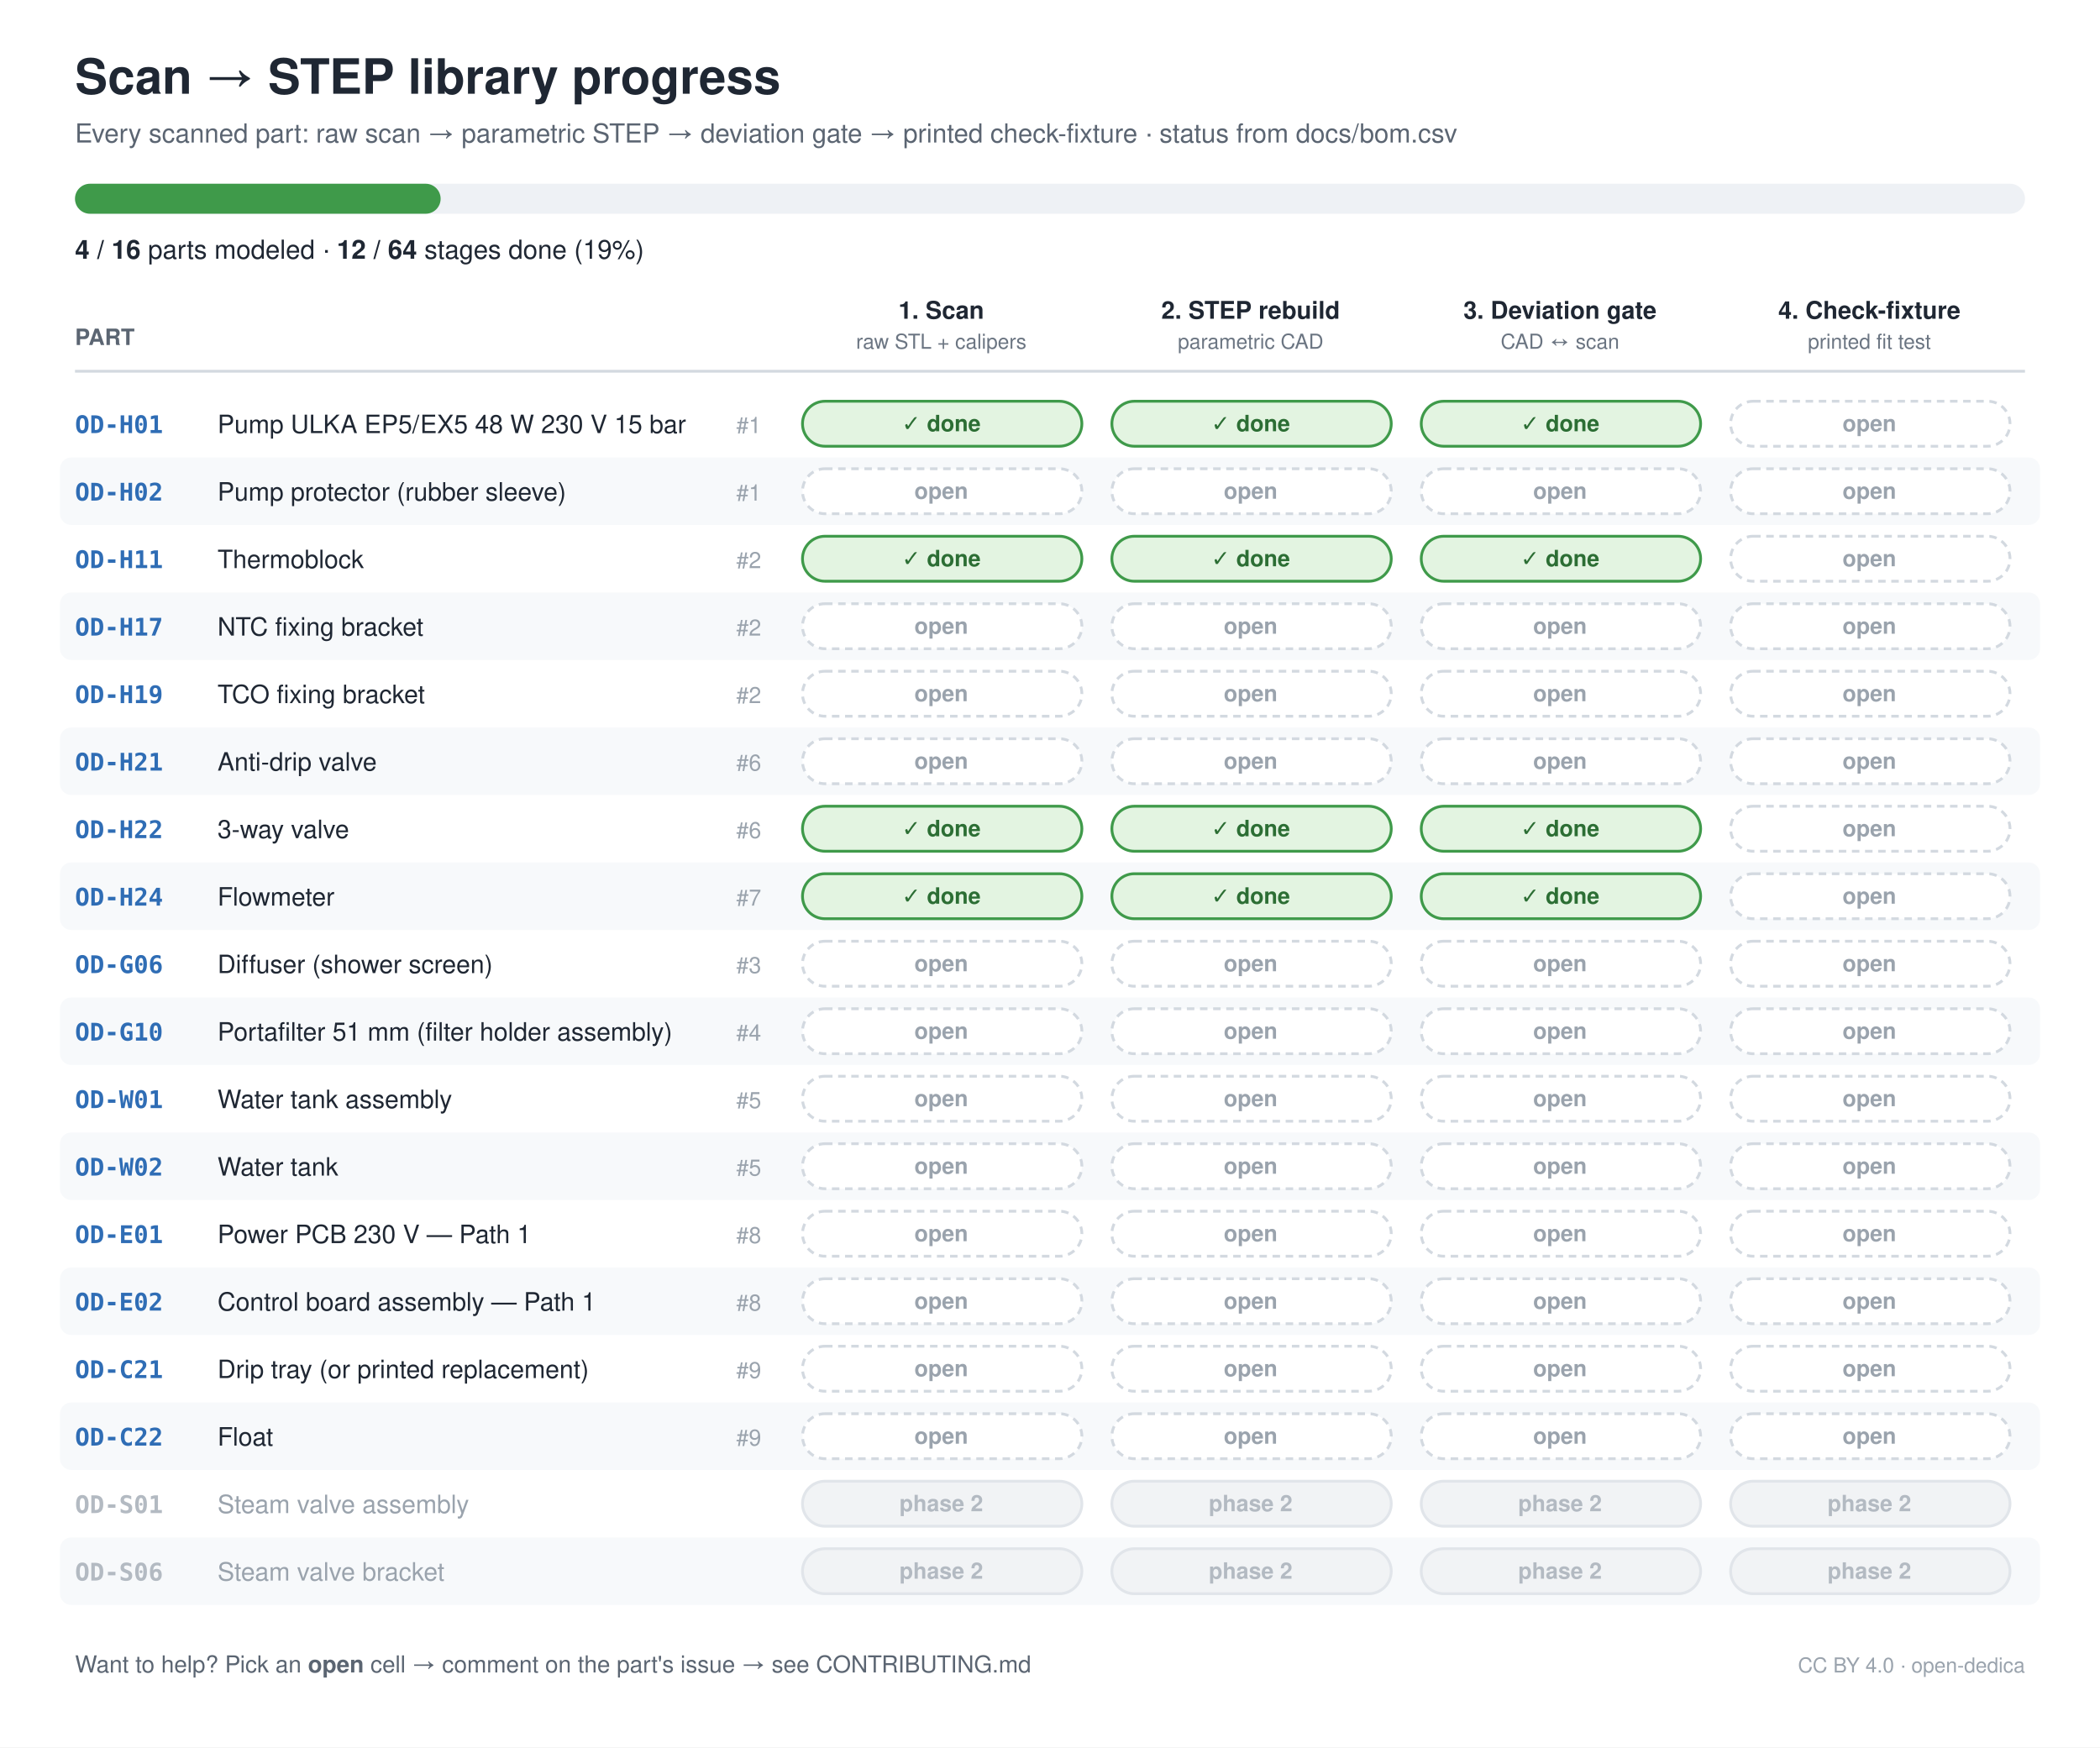
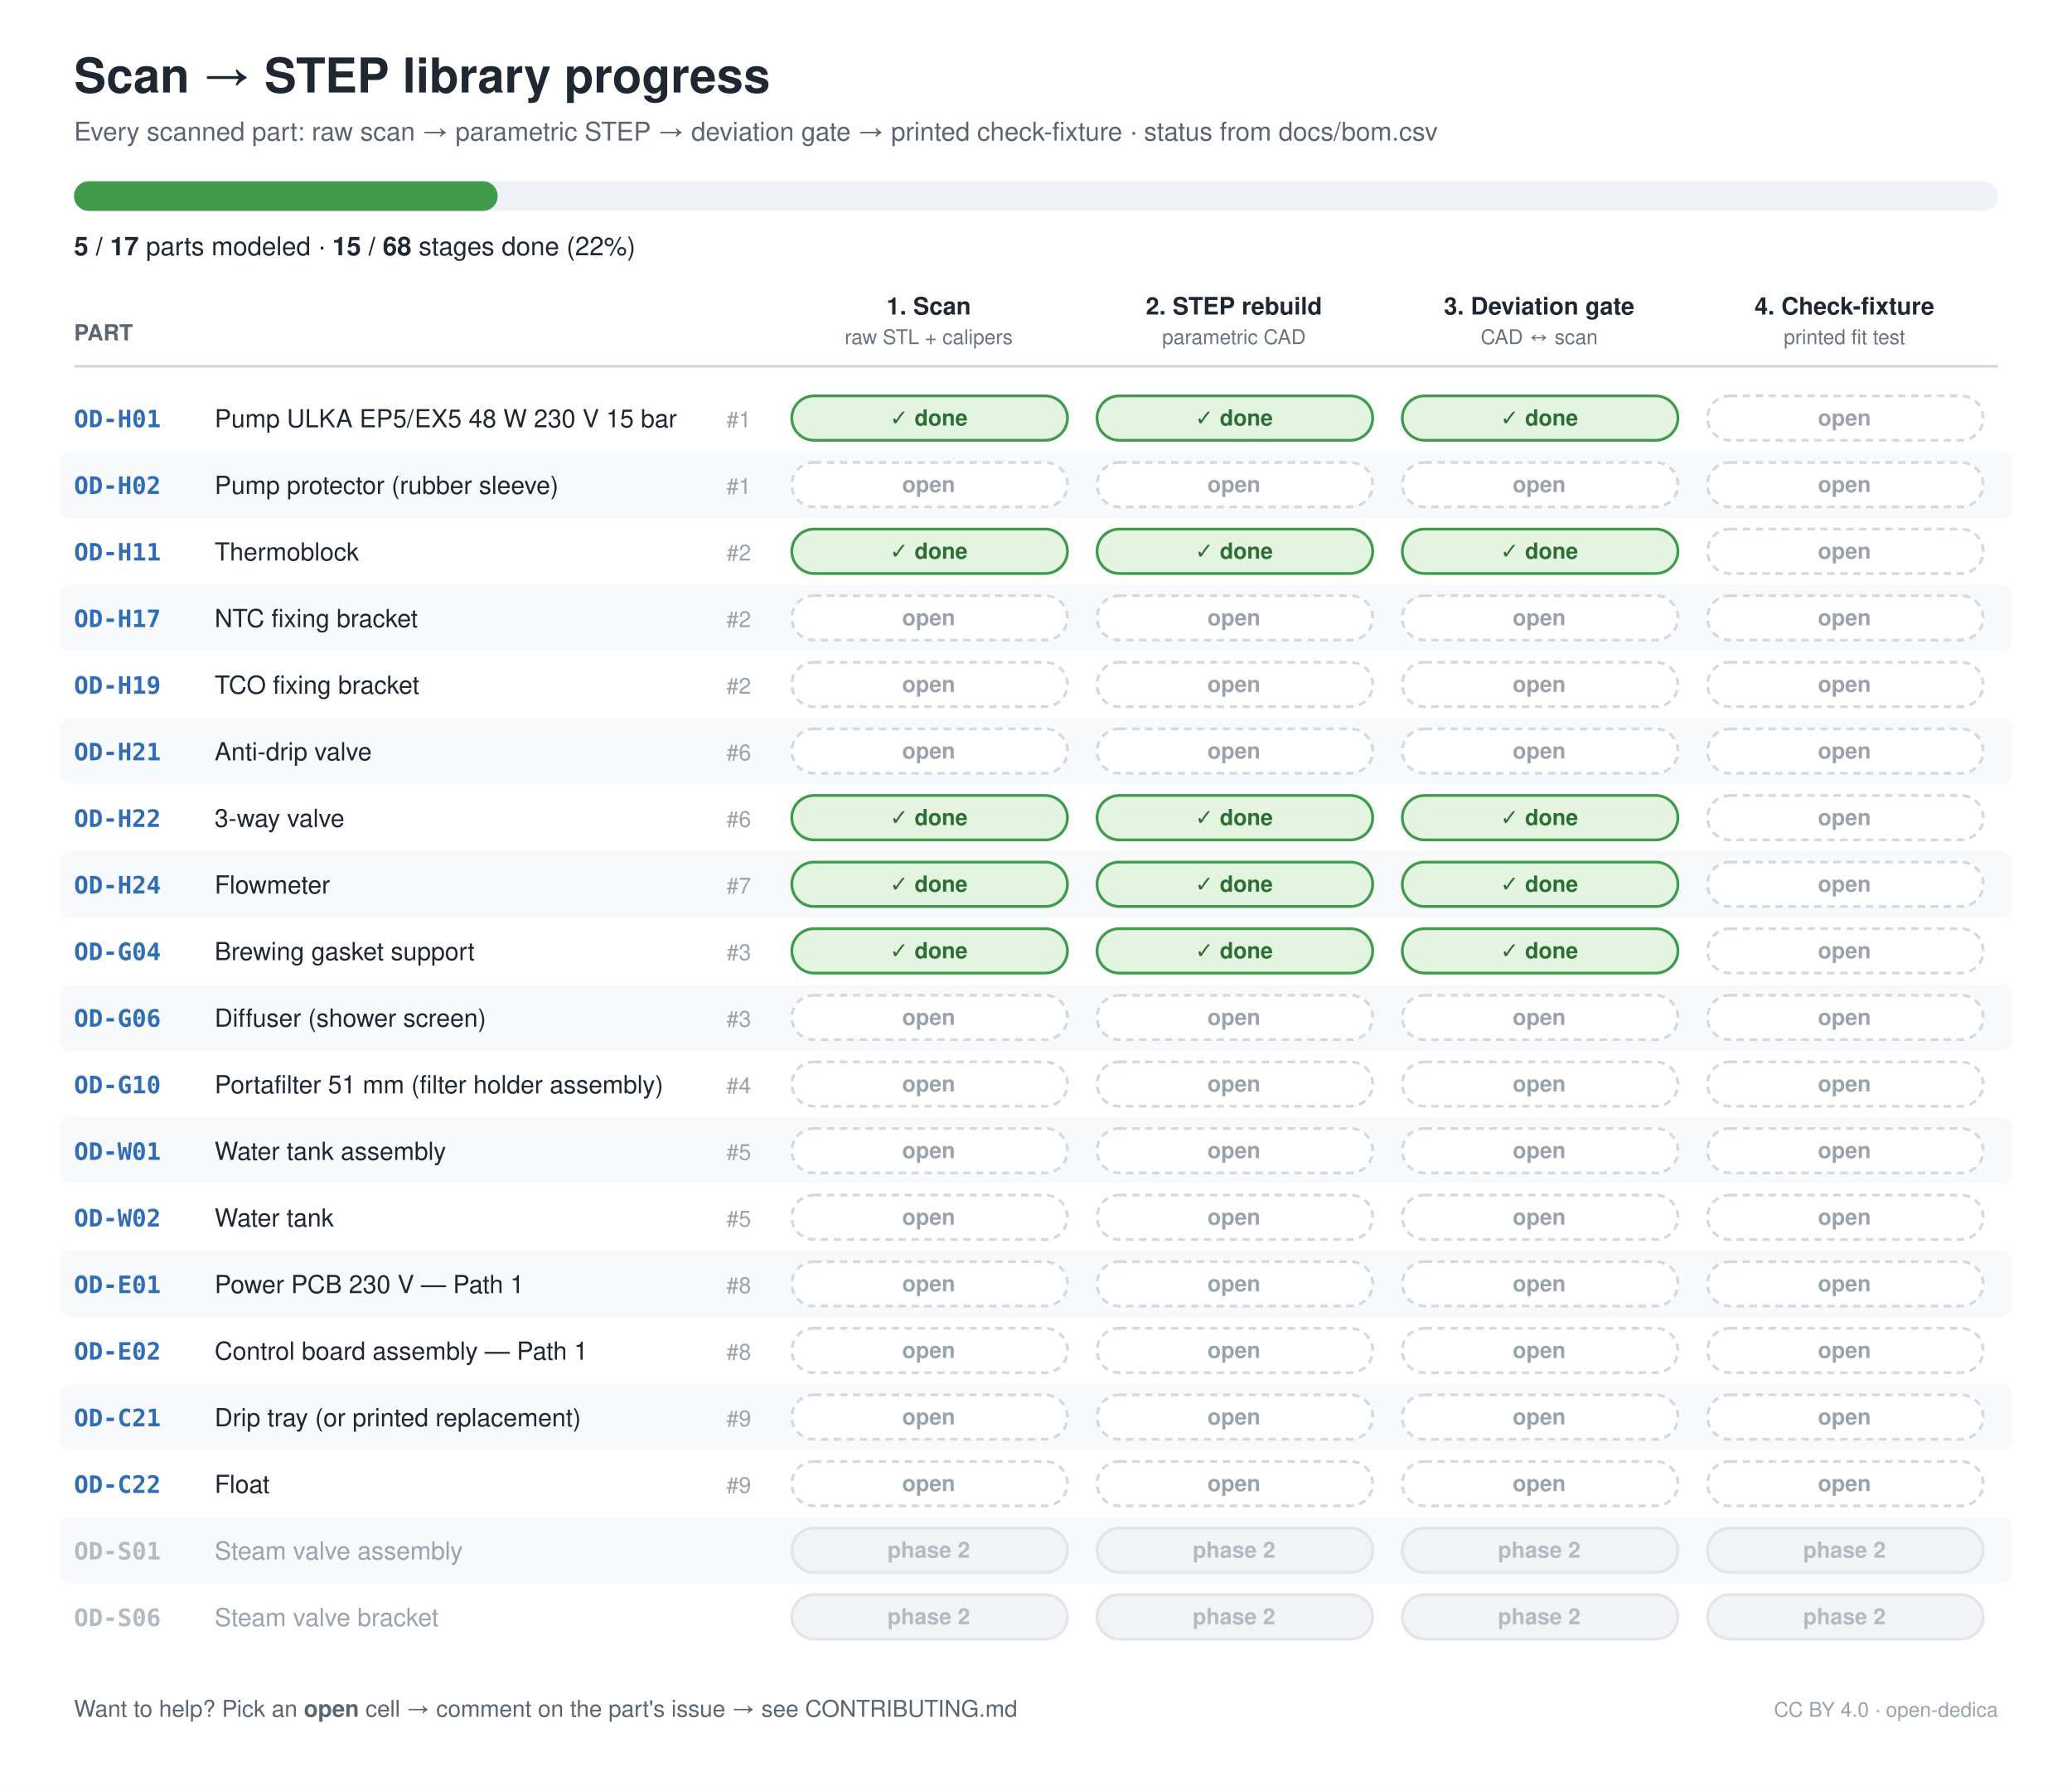
- <svg xmlns="http://www.w3.org/2000/svg" viewBox="0 0 1120 932" width="1120" height="932" font-family="Helvetica, Arial, sans-serif">
-   <rect width="1120" height="932" fill="#ffffff" />
+ <svg xmlns="http://www.w3.org/2000/svg" viewBox="0 0 1120 968" width="1120" height="968" font-family="Helvetica, Arial, sans-serif">
+   <rect width="1120" height="968" fill="#ffffff" />
  <text x="40" y="50" font-size="26" font-weight="700" fill="#1f2733">Scan → STEP library progress</text>
  <text x="40" y="76" font-size="14" fill="#5b6572">Every scanned part: raw scan → parametric STEP → deviation gate → printed check-fixture · status from docs/bom.csv</text>
  <rect x="40" y="98" width="1040" height="16" rx="8" fill="#eef1f5" />
-   <rect x="40" y="98" width="195" height="16" rx="8" fill="#3f9a4a" />
+   <rect x="40" y="98" width="229" height="16" rx="8" fill="#3f9a4a" />
  <text x="40" y="138" font-size="14" fill="#1f2733">
-     <tspan font-weight="700">4 / 16</tspan> parts modeled · <tspan font-weight="700">12 / 64</tspan> stages done (19%)</text>
+     <tspan font-weight="700">5 / 17</tspan> parts modeled · <tspan font-weight="700">15 / 68</tspan> stages done (22%)</text>
  <text x="40" y="184" font-size="12" font-weight="700" fill="#5b6572">PART</text>
  <text x="502" y="170" font-size="13" font-weight="700" fill="#1f2733" text-anchor="middle">1. Scan</text>
  <text x="502" y="186" font-size="11" fill="#6b7582" text-anchor="middle">raw STL + calipers</text>
  <text x="667" y="170" font-size="13" font-weight="700" fill="#1f2733" text-anchor="middle">2. STEP rebuild</text>
  <text x="667" y="186" font-size="11" fill="#6b7582" text-anchor="middle">parametric CAD</text>
  <text x="832" y="170" font-size="13" font-weight="700" fill="#1f2733" text-anchor="middle">3. Deviation gate</text>
  <text x="832" y="186" font-size="11" fill="#6b7582" text-anchor="middle">CAD ↔ scan</text>
  <text x="997" y="170" font-size="13" font-weight="700" fill="#1f2733" text-anchor="middle">4. Check-fixture</text>
  <text x="997" y="186" font-size="11" fill="#6b7582" text-anchor="middle">printed fit test</text>
  <path d="M40 198H1080" stroke="#d3d9e0" stroke-width="1.5" />
  <text x="40" y="231" font-size="13" font-weight="700" fill="#2f6db5" font-family="Menlo,Consolas,monospace">OD-H01</text>
  <text x="116" y="231" font-size="13.5" fill="#1f2733">Pump ULKA EP5/EX5 48 W 230 V 15 bar</text>
  <text x="406" y="231" font-size="12" fill="#9aa3ad" text-anchor="end">#1</text>
  <rect x="428" y="214" width="149" height="24" rx="12" fill="#e3f4e1" stroke="#3f9a4a" stroke-width="1.5" />
  <text x="502" y="230" font-size="12" font-weight="700" fill="#2c6e34" text-anchor="middle">✓ done</text>
  <rect x="593" y="214" width="149" height="24" rx="12" fill="#e3f4e1" stroke="#3f9a4a" stroke-width="1.5" />
  <text x="667" y="230" font-size="12" font-weight="700" fill="#2c6e34" text-anchor="middle">✓ done</text>
  <rect x="758" y="214" width="149" height="24" rx="12" fill="#e3f4e1" stroke="#3f9a4a" stroke-width="1.5" />
  <text x="832" y="230" font-size="12" font-weight="700" fill="#2c6e34" text-anchor="middle">✓ done</text>
  <rect x="923" y="214" width="149" height="24" rx="12" fill="#ffffff" stroke="#d3d9e0" stroke-width="1.5" stroke-dasharray="4 3" />
  <text x="997" y="230" font-size="12" font-weight="700" fill="#9aa3ad" text-anchor="middle">open</text>
  <rect x="32" y="244" width="1056" height="36" rx="6" fill="#f7f9fb" />
  <text x="40" y="267" font-size="13" font-weight="700" fill="#2f6db5" font-family="Menlo,Consolas,monospace">OD-H02</text>
  <text x="116" y="267" font-size="13.5" fill="#1f2733">Pump protector (rubber sleeve)</text>
  <text x="406" y="267" font-size="12" fill="#9aa3ad" text-anchor="end">#1</text>
  <rect x="428" y="250" width="149" height="24" rx="12" fill="#ffffff" stroke="#d3d9e0" stroke-width="1.5" stroke-dasharray="4 3" />
  <text x="502" y="266" font-size="12" font-weight="700" fill="#9aa3ad" text-anchor="middle">open</text>
  <rect x="593" y="250" width="149" height="24" rx="12" fill="#ffffff" stroke="#d3d9e0" stroke-width="1.5" stroke-dasharray="4 3" />
  <text x="667" y="266" font-size="12" font-weight="700" fill="#9aa3ad" text-anchor="middle">open</text>
  <rect x="758" y="250" width="149" height="24" rx="12" fill="#ffffff" stroke="#d3d9e0" stroke-width="1.5" stroke-dasharray="4 3" />
  <text x="832" y="266" font-size="12" font-weight="700" fill="#9aa3ad" text-anchor="middle">open</text>
  <rect x="923" y="250" width="149" height="24" rx="12" fill="#ffffff" stroke="#d3d9e0" stroke-width="1.5" stroke-dasharray="4 3" />
  <text x="997" y="266" font-size="12" font-weight="700" fill="#9aa3ad" text-anchor="middle">open</text>
  <text x="40" y="303" font-size="13" font-weight="700" fill="#2f6db5" font-family="Menlo,Consolas,monospace">OD-H11</text>
  <text x="116" y="303" font-size="13.5" fill="#1f2733">Thermoblock</text>
  <text x="406" y="303" font-size="12" fill="#9aa3ad" text-anchor="end">#2</text>
  <rect x="428" y="286" width="149" height="24" rx="12" fill="#e3f4e1" stroke="#3f9a4a" stroke-width="1.5" />
  <text x="502" y="302" font-size="12" font-weight="700" fill="#2c6e34" text-anchor="middle">✓ done</text>
  <rect x="593" y="286" width="149" height="24" rx="12" fill="#e3f4e1" stroke="#3f9a4a" stroke-width="1.5" />
  <text x="667" y="302" font-size="12" font-weight="700" fill="#2c6e34" text-anchor="middle">✓ done</text>
  <rect x="758" y="286" width="149" height="24" rx="12" fill="#e3f4e1" stroke="#3f9a4a" stroke-width="1.5" />
  <text x="832" y="302" font-size="12" font-weight="700" fill="#2c6e34" text-anchor="middle">✓ done</text>
  <rect x="923" y="286" width="149" height="24" rx="12" fill="#ffffff" stroke="#d3d9e0" stroke-width="1.5" stroke-dasharray="4 3" />
  <text x="997" y="302" font-size="12" font-weight="700" fill="#9aa3ad" text-anchor="middle">open</text>
  <rect x="32" y="316" width="1056" height="36" rx="6" fill="#f7f9fb" />
  <text x="40" y="339" font-size="13" font-weight="700" fill="#2f6db5" font-family="Menlo,Consolas,monospace">OD-H17</text>
  <text x="116" y="339" font-size="13.5" fill="#1f2733">NTC fixing bracket</text>
  <text x="406" y="339" font-size="12" fill="#9aa3ad" text-anchor="end">#2</text>
  <rect x="428" y="322" width="149" height="24" rx="12" fill="#ffffff" stroke="#d3d9e0" stroke-width="1.5" stroke-dasharray="4 3" />
  <text x="502" y="338" font-size="12" font-weight="700" fill="#9aa3ad" text-anchor="middle">open</text>
  <rect x="593" y="322" width="149" height="24" rx="12" fill="#ffffff" stroke="#d3d9e0" stroke-width="1.5" stroke-dasharray="4 3" />
  <text x="667" y="338" font-size="12" font-weight="700" fill="#9aa3ad" text-anchor="middle">open</text>
  <rect x="758" y="322" width="149" height="24" rx="12" fill="#ffffff" stroke="#d3d9e0" stroke-width="1.5" stroke-dasharray="4 3" />
  <text x="832" y="338" font-size="12" font-weight="700" fill="#9aa3ad" text-anchor="middle">open</text>
  <rect x="923" y="322" width="149" height="24" rx="12" fill="#ffffff" stroke="#d3d9e0" stroke-width="1.5" stroke-dasharray="4 3" />
  <text x="997" y="338" font-size="12" font-weight="700" fill="#9aa3ad" text-anchor="middle">open</text>
  <text x="40" y="375" font-size="13" font-weight="700" fill="#2f6db5" font-family="Menlo,Consolas,monospace">OD-H19</text>
  <text x="116" y="375" font-size="13.5" fill="#1f2733">TCO fixing bracket</text>
  <text x="406" y="375" font-size="12" fill="#9aa3ad" text-anchor="end">#2</text>
  <rect x="428" y="358" width="149" height="24" rx="12" fill="#ffffff" stroke="#d3d9e0" stroke-width="1.5" stroke-dasharray="4 3" />
  <text x="502" y="374" font-size="12" font-weight="700" fill="#9aa3ad" text-anchor="middle">open</text>
  <rect x="593" y="358" width="149" height="24" rx="12" fill="#ffffff" stroke="#d3d9e0" stroke-width="1.5" stroke-dasharray="4 3" />
  <text x="667" y="374" font-size="12" font-weight="700" fill="#9aa3ad" text-anchor="middle">open</text>
  <rect x="758" y="358" width="149" height="24" rx="12" fill="#ffffff" stroke="#d3d9e0" stroke-width="1.5" stroke-dasharray="4 3" />
  <text x="832" y="374" font-size="12" font-weight="700" fill="#9aa3ad" text-anchor="middle">open</text>
  <rect x="923" y="358" width="149" height="24" rx="12" fill="#ffffff" stroke="#d3d9e0" stroke-width="1.5" stroke-dasharray="4 3" />
  <text x="997" y="374" font-size="12" font-weight="700" fill="#9aa3ad" text-anchor="middle">open</text>
  <rect x="32" y="388" width="1056" height="36" rx="6" fill="#f7f9fb" />
  <text x="40" y="411" font-size="13" font-weight="700" fill="#2f6db5" font-family="Menlo,Consolas,monospace">OD-H21</text>
  <text x="116" y="411" font-size="13.5" fill="#1f2733">Anti-drip valve</text>
  <text x="406" y="411" font-size="12" fill="#9aa3ad" text-anchor="end">#6</text>
  <rect x="428" y="394" width="149" height="24" rx="12" fill="#ffffff" stroke="#d3d9e0" stroke-width="1.5" stroke-dasharray="4 3" />
  <text x="502" y="410" font-size="12" font-weight="700" fill="#9aa3ad" text-anchor="middle">open</text>
  <rect x="593" y="394" width="149" height="24" rx="12" fill="#ffffff" stroke="#d3d9e0" stroke-width="1.5" stroke-dasharray="4 3" />
  <text x="667" y="410" font-size="12" font-weight="700" fill="#9aa3ad" text-anchor="middle">open</text>
  <rect x="758" y="394" width="149" height="24" rx="12" fill="#ffffff" stroke="#d3d9e0" stroke-width="1.5" stroke-dasharray="4 3" />
  <text x="832" y="410" font-size="12" font-weight="700" fill="#9aa3ad" text-anchor="middle">open</text>
  <rect x="923" y="394" width="149" height="24" rx="12" fill="#ffffff" stroke="#d3d9e0" stroke-width="1.5" stroke-dasharray="4 3" />
  <text x="997" y="410" font-size="12" font-weight="700" fill="#9aa3ad" text-anchor="middle">open</text>
  <text x="40" y="447" font-size="13" font-weight="700" fill="#2f6db5" font-family="Menlo,Consolas,monospace">OD-H22</text>
  <text x="116" y="447" font-size="13.5" fill="#1f2733">3-way valve</text>
  <text x="406" y="447" font-size="12" fill="#9aa3ad" text-anchor="end">#6</text>
  <rect x="428" y="430" width="149" height="24" rx="12" fill="#e3f4e1" stroke="#3f9a4a" stroke-width="1.5" />
  <text x="502" y="446" font-size="12" font-weight="700" fill="#2c6e34" text-anchor="middle">✓ done</text>
  <rect x="593" y="430" width="149" height="24" rx="12" fill="#e3f4e1" stroke="#3f9a4a" stroke-width="1.5" />
  <text x="667" y="446" font-size="12" font-weight="700" fill="#2c6e34" text-anchor="middle">✓ done</text>
  <rect x="758" y="430" width="149" height="24" rx="12" fill="#e3f4e1" stroke="#3f9a4a" stroke-width="1.5" />
  <text x="832" y="446" font-size="12" font-weight="700" fill="#2c6e34" text-anchor="middle">✓ done</text>
  <rect x="923" y="430" width="149" height="24" rx="12" fill="#ffffff" stroke="#d3d9e0" stroke-width="1.5" stroke-dasharray="4 3" />
  <text x="997" y="446" font-size="12" font-weight="700" fill="#9aa3ad" text-anchor="middle">open</text>
  <rect x="32" y="460" width="1056" height="36" rx="6" fill="#f7f9fb" />
  <text x="40" y="483" font-size="13" font-weight="700" fill="#2f6db5" font-family="Menlo,Consolas,monospace">OD-H24</text>
  <text x="116" y="483" font-size="13.5" fill="#1f2733">Flowmeter</text>
  <text x="406" y="483" font-size="12" fill="#9aa3ad" text-anchor="end">#7</text>
  <rect x="428" y="466" width="149" height="24" rx="12" fill="#e3f4e1" stroke="#3f9a4a" stroke-width="1.5" />
  <text x="502" y="482" font-size="12" font-weight="700" fill="#2c6e34" text-anchor="middle">✓ done</text>
  <rect x="593" y="466" width="149" height="24" rx="12" fill="#e3f4e1" stroke="#3f9a4a" stroke-width="1.5" />
  <text x="667" y="482" font-size="12" font-weight="700" fill="#2c6e34" text-anchor="middle">✓ done</text>
  <rect x="758" y="466" width="149" height="24" rx="12" fill="#e3f4e1" stroke="#3f9a4a" stroke-width="1.5" />
  <text x="832" y="482" font-size="12" font-weight="700" fill="#2c6e34" text-anchor="middle">✓ done</text>
  <rect x="923" y="466" width="149" height="24" rx="12" fill="#ffffff" stroke="#d3d9e0" stroke-width="1.5" stroke-dasharray="4 3" />
  <text x="997" y="482" font-size="12" font-weight="700" fill="#9aa3ad" text-anchor="middle">open</text>
-   <text x="40" y="519" font-size="13" font-weight="700" fill="#2f6db5" font-family="Menlo,Consolas,monospace">OD-G06</text>
-   <text x="116" y="519" font-size="13.5" fill="#1f2733">Diffuser (shower screen)</text>
+   <text x="40" y="519" font-size="13" font-weight="700" fill="#2f6db5" font-family="Menlo,Consolas,monospace">OD-G04</text>
+   <text x="116" y="519" font-size="13.5" fill="#1f2733">Brewing gasket support</text>
  <text x="406" y="519" font-size="12" fill="#9aa3ad" text-anchor="end">#3</text>
-   <rect x="428" y="502" width="149" height="24" rx="12" fill="#ffffff" stroke="#d3d9e0" stroke-width="1.5" stroke-dasharray="4 3" />
-   <text x="502" y="518" font-size="12" font-weight="700" fill="#9aa3ad" text-anchor="middle">open</text>
-   <rect x="593" y="502" width="149" height="24" rx="12" fill="#ffffff" stroke="#d3d9e0" stroke-width="1.5" stroke-dasharray="4 3" />
-   <text x="667" y="518" font-size="12" font-weight="700" fill="#9aa3ad" text-anchor="middle">open</text>
-   <rect x="758" y="502" width="149" height="24" rx="12" fill="#ffffff" stroke="#d3d9e0" stroke-width="1.5" stroke-dasharray="4 3" />
-   <text x="832" y="518" font-size="12" font-weight="700" fill="#9aa3ad" text-anchor="middle">open</text>
+   <rect x="428" y="502" width="149" height="24" rx="12" fill="#e3f4e1" stroke="#3f9a4a" stroke-width="1.5" />
+   <text x="502" y="518" font-size="12" font-weight="700" fill="#2c6e34" text-anchor="middle">✓ done</text>
+   <rect x="593" y="502" width="149" height="24" rx="12" fill="#e3f4e1" stroke="#3f9a4a" stroke-width="1.5" />
+   <text x="667" y="518" font-size="12" font-weight="700" fill="#2c6e34" text-anchor="middle">✓ done</text>
+   <rect x="758" y="502" width="149" height="24" rx="12" fill="#e3f4e1" stroke="#3f9a4a" stroke-width="1.5" />
+   <text x="832" y="518" font-size="12" font-weight="700" fill="#2c6e34" text-anchor="middle">✓ done</text>
  <rect x="923" y="502" width="149" height="24" rx="12" fill="#ffffff" stroke="#d3d9e0" stroke-width="1.5" stroke-dasharray="4 3" />
  <text x="997" y="518" font-size="12" font-weight="700" fill="#9aa3ad" text-anchor="middle">open</text>
  <rect x="32" y="532" width="1056" height="36" rx="6" fill="#f7f9fb" />
-   <text x="40" y="555" font-size="13" font-weight="700" fill="#2f6db5" font-family="Menlo,Consolas,monospace">OD-G10</text>
-   <text x="116" y="555" font-size="13.5" fill="#1f2733">Portafilter 51 mm (filter holder assembly)</text>
-   <text x="406" y="555" font-size="12" fill="#9aa3ad" text-anchor="end">#4</text>
+   <text x="40" y="555" font-size="13" font-weight="700" fill="#2f6db5" font-family="Menlo,Consolas,monospace">OD-G06</text>
+   <text x="116" y="555" font-size="13.5" fill="#1f2733">Diffuser (shower screen)</text>
+   <text x="406" y="555" font-size="12" fill="#9aa3ad" text-anchor="end">#3</text>
  <rect x="428" y="538" width="149" height="24" rx="12" fill="#ffffff" stroke="#d3d9e0" stroke-width="1.5" stroke-dasharray="4 3" />
  <text x="502" y="554" font-size="12" font-weight="700" fill="#9aa3ad" text-anchor="middle">open</text>
  <rect x="593" y="538" width="149" height="24" rx="12" fill="#ffffff" stroke="#d3d9e0" stroke-width="1.5" stroke-dasharray="4 3" />
  <text x="667" y="554" font-size="12" font-weight="700" fill="#9aa3ad" text-anchor="middle">open</text>
  <rect x="758" y="538" width="149" height="24" rx="12" fill="#ffffff" stroke="#d3d9e0" stroke-width="1.5" stroke-dasharray="4 3" />
  <text x="832" y="554" font-size="12" font-weight="700" fill="#9aa3ad" text-anchor="middle">open</text>
  <rect x="923" y="538" width="149" height="24" rx="12" fill="#ffffff" stroke="#d3d9e0" stroke-width="1.5" stroke-dasharray="4 3" />
  <text x="997" y="554" font-size="12" font-weight="700" fill="#9aa3ad" text-anchor="middle">open</text>
-   <text x="40" y="591" font-size="13" font-weight="700" fill="#2f6db5" font-family="Menlo,Consolas,monospace">OD-W01</text>
-   <text x="116" y="591" font-size="13.5" fill="#1f2733">Water tank assembly</text>
-   <text x="406" y="591" font-size="12" fill="#9aa3ad" text-anchor="end">#5</text>
+   <text x="40" y="591" font-size="13" font-weight="700" fill="#2f6db5" font-family="Menlo,Consolas,monospace">OD-G10</text>
+   <text x="116" y="591" font-size="13.5" fill="#1f2733">Portafilter 51 mm (filter holder assembly)</text>
+   <text x="406" y="591" font-size="12" fill="#9aa3ad" text-anchor="end">#4</text>
  <rect x="428" y="574" width="149" height="24" rx="12" fill="#ffffff" stroke="#d3d9e0" stroke-width="1.5" stroke-dasharray="4 3" />
  <text x="502" y="590" font-size="12" font-weight="700" fill="#9aa3ad" text-anchor="middle">open</text>
  <rect x="593" y="574" width="149" height="24" rx="12" fill="#ffffff" stroke="#d3d9e0" stroke-width="1.5" stroke-dasharray="4 3" />
  <text x="667" y="590" font-size="12" font-weight="700" fill="#9aa3ad" text-anchor="middle">open</text>
  <rect x="758" y="574" width="149" height="24" rx="12" fill="#ffffff" stroke="#d3d9e0" stroke-width="1.5" stroke-dasharray="4 3" />
  <text x="832" y="590" font-size="12" font-weight="700" fill="#9aa3ad" text-anchor="middle">open</text>
  <rect x="923" y="574" width="149" height="24" rx="12" fill="#ffffff" stroke="#d3d9e0" stroke-width="1.5" stroke-dasharray="4 3" />
  <text x="997" y="590" font-size="12" font-weight="700" fill="#9aa3ad" text-anchor="middle">open</text>
  <rect x="32" y="604" width="1056" height="36" rx="6" fill="#f7f9fb" />
-   <text x="40" y="627" font-size="13" font-weight="700" fill="#2f6db5" font-family="Menlo,Consolas,monospace">OD-W02</text>
-   <text x="116" y="627" font-size="13.5" fill="#1f2733">Water tank</text>
+   <text x="40" y="627" font-size="13" font-weight="700" fill="#2f6db5" font-family="Menlo,Consolas,monospace">OD-W01</text>
+   <text x="116" y="627" font-size="13.5" fill="#1f2733">Water tank assembly</text>
  <text x="406" y="627" font-size="12" fill="#9aa3ad" text-anchor="end">#5</text>
  <rect x="428" y="610" width="149" height="24" rx="12" fill="#ffffff" stroke="#d3d9e0" stroke-width="1.5" stroke-dasharray="4 3" />
  <text x="502" y="626" font-size="12" font-weight="700" fill="#9aa3ad" text-anchor="middle">open</text>
  <rect x="593" y="610" width="149" height="24" rx="12" fill="#ffffff" stroke="#d3d9e0" stroke-width="1.5" stroke-dasharray="4 3" />
  <text x="667" y="626" font-size="12" font-weight="700" fill="#9aa3ad" text-anchor="middle">open</text>
  <rect x="758" y="610" width="149" height="24" rx="12" fill="#ffffff" stroke="#d3d9e0" stroke-width="1.5" stroke-dasharray="4 3" />
  <text x="832" y="626" font-size="12" font-weight="700" fill="#9aa3ad" text-anchor="middle">open</text>
  <rect x="923" y="610" width="149" height="24" rx="12" fill="#ffffff" stroke="#d3d9e0" stroke-width="1.5" stroke-dasharray="4 3" />
  <text x="997" y="626" font-size="12" font-weight="700" fill="#9aa3ad" text-anchor="middle">open</text>
-   <text x="40" y="663" font-size="13" font-weight="700" fill="#2f6db5" font-family="Menlo,Consolas,monospace">OD-E01</text>
-   <text x="116" y="663" font-size="13.5" fill="#1f2733">Power PCB 230 V — Path 1</text>
-   <text x="406" y="663" font-size="12" fill="#9aa3ad" text-anchor="end">#8</text>
+   <text x="40" y="663" font-size="13" font-weight="700" fill="#2f6db5" font-family="Menlo,Consolas,monospace">OD-W02</text>
+   <text x="116" y="663" font-size="13.5" fill="#1f2733">Water tank</text>
+   <text x="406" y="663" font-size="12" fill="#9aa3ad" text-anchor="end">#5</text>
  <rect x="428" y="646" width="149" height="24" rx="12" fill="#ffffff" stroke="#d3d9e0" stroke-width="1.5" stroke-dasharray="4 3" />
  <text x="502" y="662" font-size="12" font-weight="700" fill="#9aa3ad" text-anchor="middle">open</text>
  <rect x="593" y="646" width="149" height="24" rx="12" fill="#ffffff" stroke="#d3d9e0" stroke-width="1.5" stroke-dasharray="4 3" />
  <text x="667" y="662" font-size="12" font-weight="700" fill="#9aa3ad" text-anchor="middle">open</text>
  <rect x="758" y="646" width="149" height="24" rx="12" fill="#ffffff" stroke="#d3d9e0" stroke-width="1.5" stroke-dasharray="4 3" />
  <text x="832" y="662" font-size="12" font-weight="700" fill="#9aa3ad" text-anchor="middle">open</text>
  <rect x="923" y="646" width="149" height="24" rx="12" fill="#ffffff" stroke="#d3d9e0" stroke-width="1.5" stroke-dasharray="4 3" />
  <text x="997" y="662" font-size="12" font-weight="700" fill="#9aa3ad" text-anchor="middle">open</text>
  <rect x="32" y="676" width="1056" height="36" rx="6" fill="#f7f9fb" />
-   <text x="40" y="699" font-size="13" font-weight="700" fill="#2f6db5" font-family="Menlo,Consolas,monospace">OD-E02</text>
-   <text x="116" y="699" font-size="13.5" fill="#1f2733">Control board assembly — Path 1</text>
+   <text x="40" y="699" font-size="13" font-weight="700" fill="#2f6db5" font-family="Menlo,Consolas,monospace">OD-E01</text>
+   <text x="116" y="699" font-size="13.5" fill="#1f2733">Power PCB 230 V — Path 1</text>
  <text x="406" y="699" font-size="12" fill="#9aa3ad" text-anchor="end">#8</text>
  <rect x="428" y="682" width="149" height="24" rx="12" fill="#ffffff" stroke="#d3d9e0" stroke-width="1.5" stroke-dasharray="4 3" />
  <text x="502" y="698" font-size="12" font-weight="700" fill="#9aa3ad" text-anchor="middle">open</text>
  <rect x="593" y="682" width="149" height="24" rx="12" fill="#ffffff" stroke="#d3d9e0" stroke-width="1.5" stroke-dasharray="4 3" />
  <text x="667" y="698" font-size="12" font-weight="700" fill="#9aa3ad" text-anchor="middle">open</text>
  <rect x="758" y="682" width="149" height="24" rx="12" fill="#ffffff" stroke="#d3d9e0" stroke-width="1.5" stroke-dasharray="4 3" />
  <text x="832" y="698" font-size="12" font-weight="700" fill="#9aa3ad" text-anchor="middle">open</text>
  <rect x="923" y="682" width="149" height="24" rx="12" fill="#ffffff" stroke="#d3d9e0" stroke-width="1.5" stroke-dasharray="4 3" />
  <text x="997" y="698" font-size="12" font-weight="700" fill="#9aa3ad" text-anchor="middle">open</text>
-   <text x="40" y="735" font-size="13" font-weight="700" fill="#2f6db5" font-family="Menlo,Consolas,monospace">OD-C21</text>
-   <text x="116" y="735" font-size="13.5" fill="#1f2733">Drip tray (or printed replacement)</text>
-   <text x="406" y="735" font-size="12" fill="#9aa3ad" text-anchor="end">#9</text>
+   <text x="40" y="735" font-size="13" font-weight="700" fill="#2f6db5" font-family="Menlo,Consolas,monospace">OD-E02</text>
+   <text x="116" y="735" font-size="13.5" fill="#1f2733">Control board assembly — Path 1</text>
+   <text x="406" y="735" font-size="12" fill="#9aa3ad" text-anchor="end">#8</text>
  <rect x="428" y="718" width="149" height="24" rx="12" fill="#ffffff" stroke="#d3d9e0" stroke-width="1.5" stroke-dasharray="4 3" />
  <text x="502" y="734" font-size="12" font-weight="700" fill="#9aa3ad" text-anchor="middle">open</text>
  <rect x="593" y="718" width="149" height="24" rx="12" fill="#ffffff" stroke="#d3d9e0" stroke-width="1.5" stroke-dasharray="4 3" />
  <text x="667" y="734" font-size="12" font-weight="700" fill="#9aa3ad" text-anchor="middle">open</text>
  <rect x="758" y="718" width="149" height="24" rx="12" fill="#ffffff" stroke="#d3d9e0" stroke-width="1.5" stroke-dasharray="4 3" />
  <text x="832" y="734" font-size="12" font-weight="700" fill="#9aa3ad" text-anchor="middle">open</text>
  <rect x="923" y="718" width="149" height="24" rx="12" fill="#ffffff" stroke="#d3d9e0" stroke-width="1.5" stroke-dasharray="4 3" />
  <text x="997" y="734" font-size="12" font-weight="700" fill="#9aa3ad" text-anchor="middle">open</text>
  <rect x="32" y="748" width="1056" height="36" rx="6" fill="#f7f9fb" />
-   <text x="40" y="771" font-size="13" font-weight="700" fill="#2f6db5" font-family="Menlo,Consolas,monospace">OD-C22</text>
-   <text x="116" y="771" font-size="13.5" fill="#1f2733">Float</text>
+   <text x="40" y="771" font-size="13" font-weight="700" fill="#2f6db5" font-family="Menlo,Consolas,monospace">OD-C21</text>
+   <text x="116" y="771" font-size="13.5" fill="#1f2733">Drip tray (or printed replacement)</text>
  <text x="406" y="771" font-size="12" fill="#9aa3ad" text-anchor="end">#9</text>
  <rect x="428" y="754" width="149" height="24" rx="12" fill="#ffffff" stroke="#d3d9e0" stroke-width="1.5" stroke-dasharray="4 3" />
  <text x="502" y="770" font-size="12" font-weight="700" fill="#9aa3ad" text-anchor="middle">open</text>
  <rect x="593" y="754" width="149" height="24" rx="12" fill="#ffffff" stroke="#d3d9e0" stroke-width="1.5" stroke-dasharray="4 3" />
  <text x="667" y="770" font-size="12" font-weight="700" fill="#9aa3ad" text-anchor="middle">open</text>
  <rect x="758" y="754" width="149" height="24" rx="12" fill="#ffffff" stroke="#d3d9e0" stroke-width="1.5" stroke-dasharray="4 3" />
  <text x="832" y="770" font-size="12" font-weight="700" fill="#9aa3ad" text-anchor="middle">open</text>
  <rect x="923" y="754" width="149" height="24" rx="12" fill="#ffffff" stroke="#d3d9e0" stroke-width="1.5" stroke-dasharray="4 3" />
  <text x="997" y="770" font-size="12" font-weight="700" fill="#9aa3ad" text-anchor="middle">open</text>
-   <text x="40" y="807" font-size="13" font-weight="700" fill="#b3bac2" font-family="Menlo,Consolas,monospace">OD-S01</text>
-   <text x="116" y="807" font-size="13.5" fill="#9aa3ad">Steam valve assembly</text>
-   <rect x="428" y="790" width="149" height="24" rx="12" fill="#f1f3f5" stroke="#e1e5ea" stroke-width="1.5" />
-   <text x="502" y="806" font-size="12" font-weight="700" fill="#b3bac2" text-anchor="middle">phase 2</text>
-   <rect x="593" y="790" width="149" height="24" rx="12" fill="#f1f3f5" stroke="#e1e5ea" stroke-width="1.5" />
-   <text x="667" y="806" font-size="12" font-weight="700" fill="#b3bac2" text-anchor="middle">phase 2</text>
-   <rect x="758" y="790" width="149" height="24" rx="12" fill="#f1f3f5" stroke="#e1e5ea" stroke-width="1.5" />
-   <text x="832" y="806" font-size="12" font-weight="700" fill="#b3bac2" text-anchor="middle">phase 2</text>
-   <rect x="923" y="790" width="149" height="24" rx="12" fill="#f1f3f5" stroke="#e1e5ea" stroke-width="1.5" />
-   <text x="997" y="806" font-size="12" font-weight="700" fill="#b3bac2" text-anchor="middle">phase 2</text>
+   <text x="40" y="807" font-size="13" font-weight="700" fill="#2f6db5" font-family="Menlo,Consolas,monospace">OD-C22</text>
+   <text x="116" y="807" font-size="13.5" fill="#1f2733">Float</text>
+   <text x="406" y="807" font-size="12" fill="#9aa3ad" text-anchor="end">#9</text>
+   <rect x="428" y="790" width="149" height="24" rx="12" fill="#ffffff" stroke="#d3d9e0" stroke-width="1.5" stroke-dasharray="4 3" />
+   <text x="502" y="806" font-size="12" font-weight="700" fill="#9aa3ad" text-anchor="middle">open</text>
+   <rect x="593" y="790" width="149" height="24" rx="12" fill="#ffffff" stroke="#d3d9e0" stroke-width="1.5" stroke-dasharray="4 3" />
+   <text x="667" y="806" font-size="12" font-weight="700" fill="#9aa3ad" text-anchor="middle">open</text>
+   <rect x="758" y="790" width="149" height="24" rx="12" fill="#ffffff" stroke="#d3d9e0" stroke-width="1.5" stroke-dasharray="4 3" />
+   <text x="832" y="806" font-size="12" font-weight="700" fill="#9aa3ad" text-anchor="middle">open</text>
+   <rect x="923" y="790" width="149" height="24" rx="12" fill="#ffffff" stroke="#d3d9e0" stroke-width="1.5" stroke-dasharray="4 3" />
+   <text x="997" y="806" font-size="12" font-weight="700" fill="#9aa3ad" text-anchor="middle">open</text>
  <rect x="32" y="820" width="1056" height="36" rx="6" fill="#f7f9fb" />
-   <text x="40" y="843" font-size="13" font-weight="700" fill="#b3bac2" font-family="Menlo,Consolas,monospace">OD-S06</text>
-   <text x="116" y="843" font-size="13.5" fill="#9aa3ad">Steam valve bracket</text>
+   <text x="40" y="843" font-size="13" font-weight="700" fill="#b3bac2" font-family="Menlo,Consolas,monospace">OD-S01</text>
+   <text x="116" y="843" font-size="13.5" fill="#9aa3ad">Steam valve assembly</text>
  <rect x="428" y="826" width="149" height="24" rx="12" fill="#f1f3f5" stroke="#e1e5ea" stroke-width="1.5" />
  <text x="502" y="842" font-size="12" font-weight="700" fill="#b3bac2" text-anchor="middle">phase 2</text>
  <rect x="593" y="826" width="149" height="24" rx="12" fill="#f1f3f5" stroke="#e1e5ea" stroke-width="1.5" />
  <text x="667" y="842" font-size="12" font-weight="700" fill="#b3bac2" text-anchor="middle">phase 2</text>
  <rect x="758" y="826" width="149" height="24" rx="12" fill="#f1f3f5" stroke="#e1e5ea" stroke-width="1.5" />
  <text x="832" y="842" font-size="12" font-weight="700" fill="#b3bac2" text-anchor="middle">phase 2</text>
  <rect x="923" y="826" width="149" height="24" rx="12" fill="#f1f3f5" stroke="#e1e5ea" stroke-width="1.5" />
  <text x="997" y="842" font-size="12" font-weight="700" fill="#b3bac2" text-anchor="middle">phase 2</text>
-   <text x="40" y="892" font-size="12.5" fill="#5b6572">Want to help? Pick an <tspan font-weight="700">open</tspan> cell → comment on the part's issue → see CONTRIBUTING.md</text>
-   <text x="1080" y="892" font-size="11" fill="#9aa3ad" text-anchor="end">CC BY 4.0 · open-dedica</text>
+   <text x="40" y="879" font-size="13" font-weight="700" fill="#b3bac2" font-family="Menlo,Consolas,monospace">OD-S06</text>
+   <text x="116" y="879" font-size="13.5" fill="#9aa3ad">Steam valve bracket</text>
+   <rect x="428" y="862" width="149" height="24" rx="12" fill="#f1f3f5" stroke="#e1e5ea" stroke-width="1.5" />
+   <text x="502" y="878" font-size="12" font-weight="700" fill="#b3bac2" text-anchor="middle">phase 2</text>
+   <rect x="593" y="862" width="149" height="24" rx="12" fill="#f1f3f5" stroke="#e1e5ea" stroke-width="1.5" />
+   <text x="667" y="878" font-size="12" font-weight="700" fill="#b3bac2" text-anchor="middle">phase 2</text>
+   <rect x="758" y="862" width="149" height="24" rx="12" fill="#f1f3f5" stroke="#e1e5ea" stroke-width="1.5" />
+   <text x="832" y="878" font-size="12" font-weight="700" fill="#b3bac2" text-anchor="middle">phase 2</text>
+   <rect x="923" y="862" width="149" height="24" rx="12" fill="#f1f3f5" stroke="#e1e5ea" stroke-width="1.5" />
+   <text x="997" y="878" font-size="12" font-weight="700" fill="#b3bac2" text-anchor="middle">phase 2</text>
+   <text x="40" y="928" font-size="12.5" fill="#5b6572">Want to help? Pick an <tspan font-weight="700">open</tspan> cell → comment on the part's issue → see CONTRIBUTING.md</text>
+   <text x="1080" y="928" font-size="11" fill="#9aa3ad" text-anchor="end">CC BY 4.0 · open-dedica</text>
</svg>
